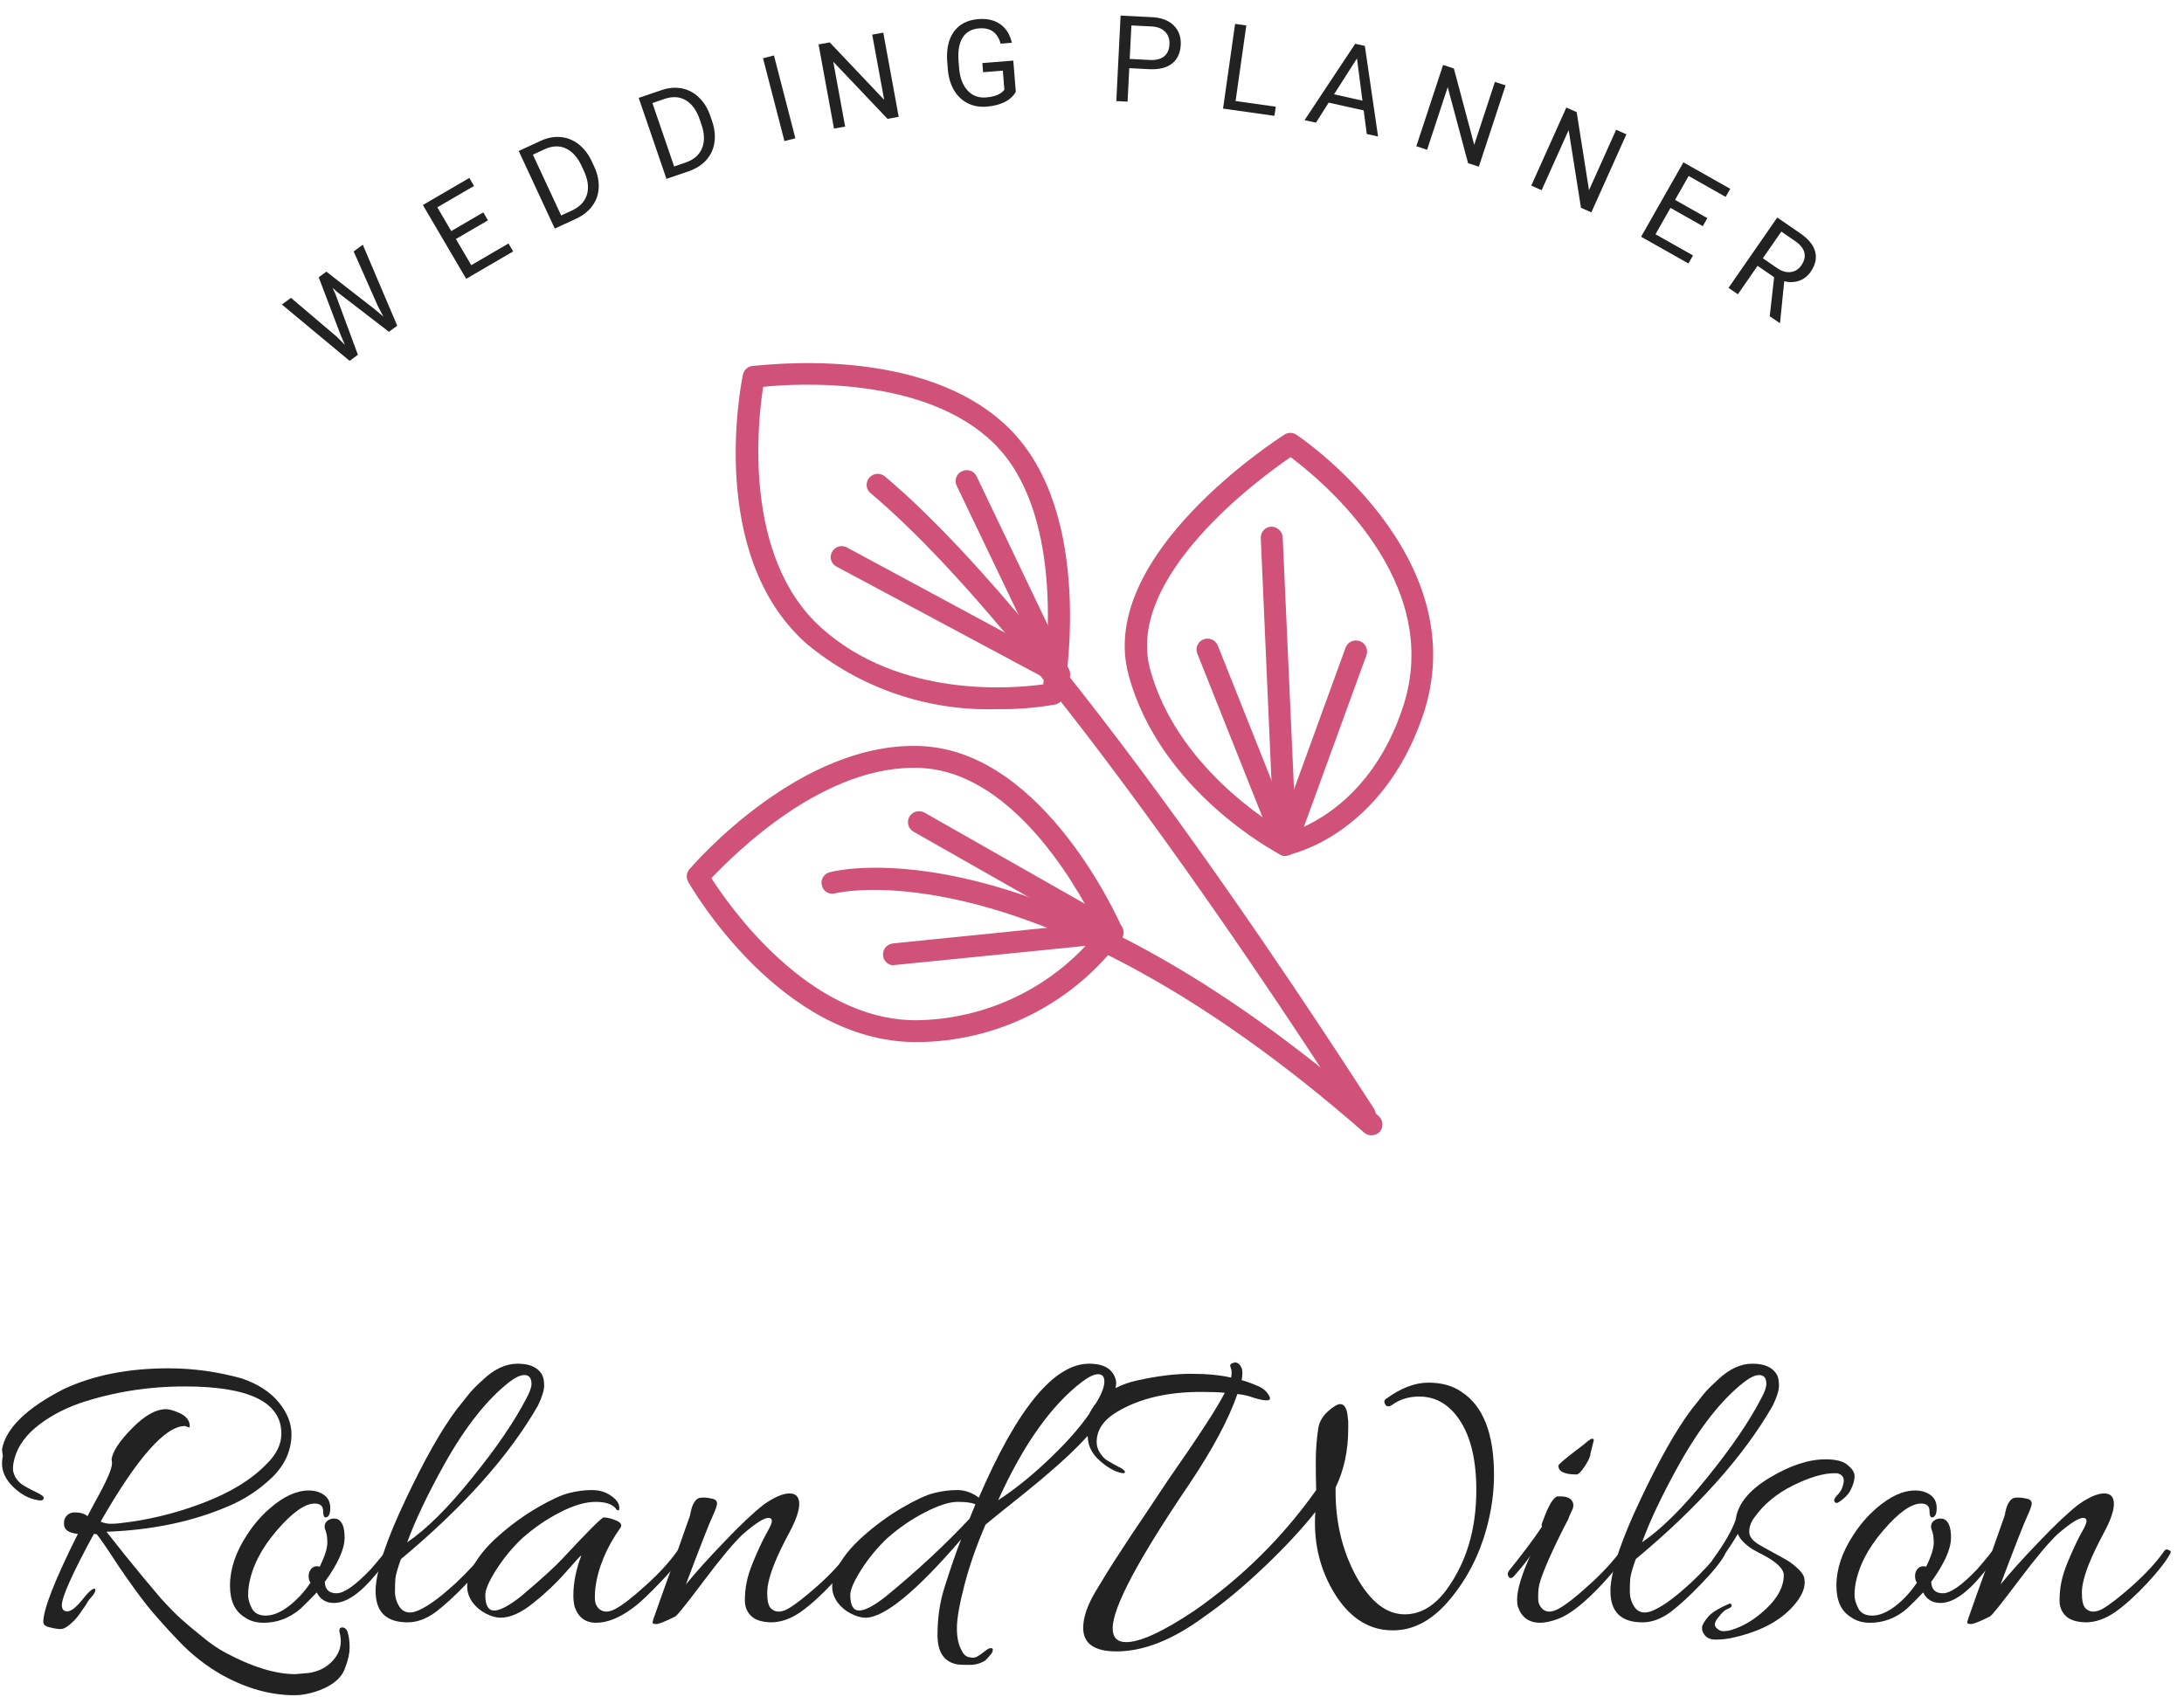
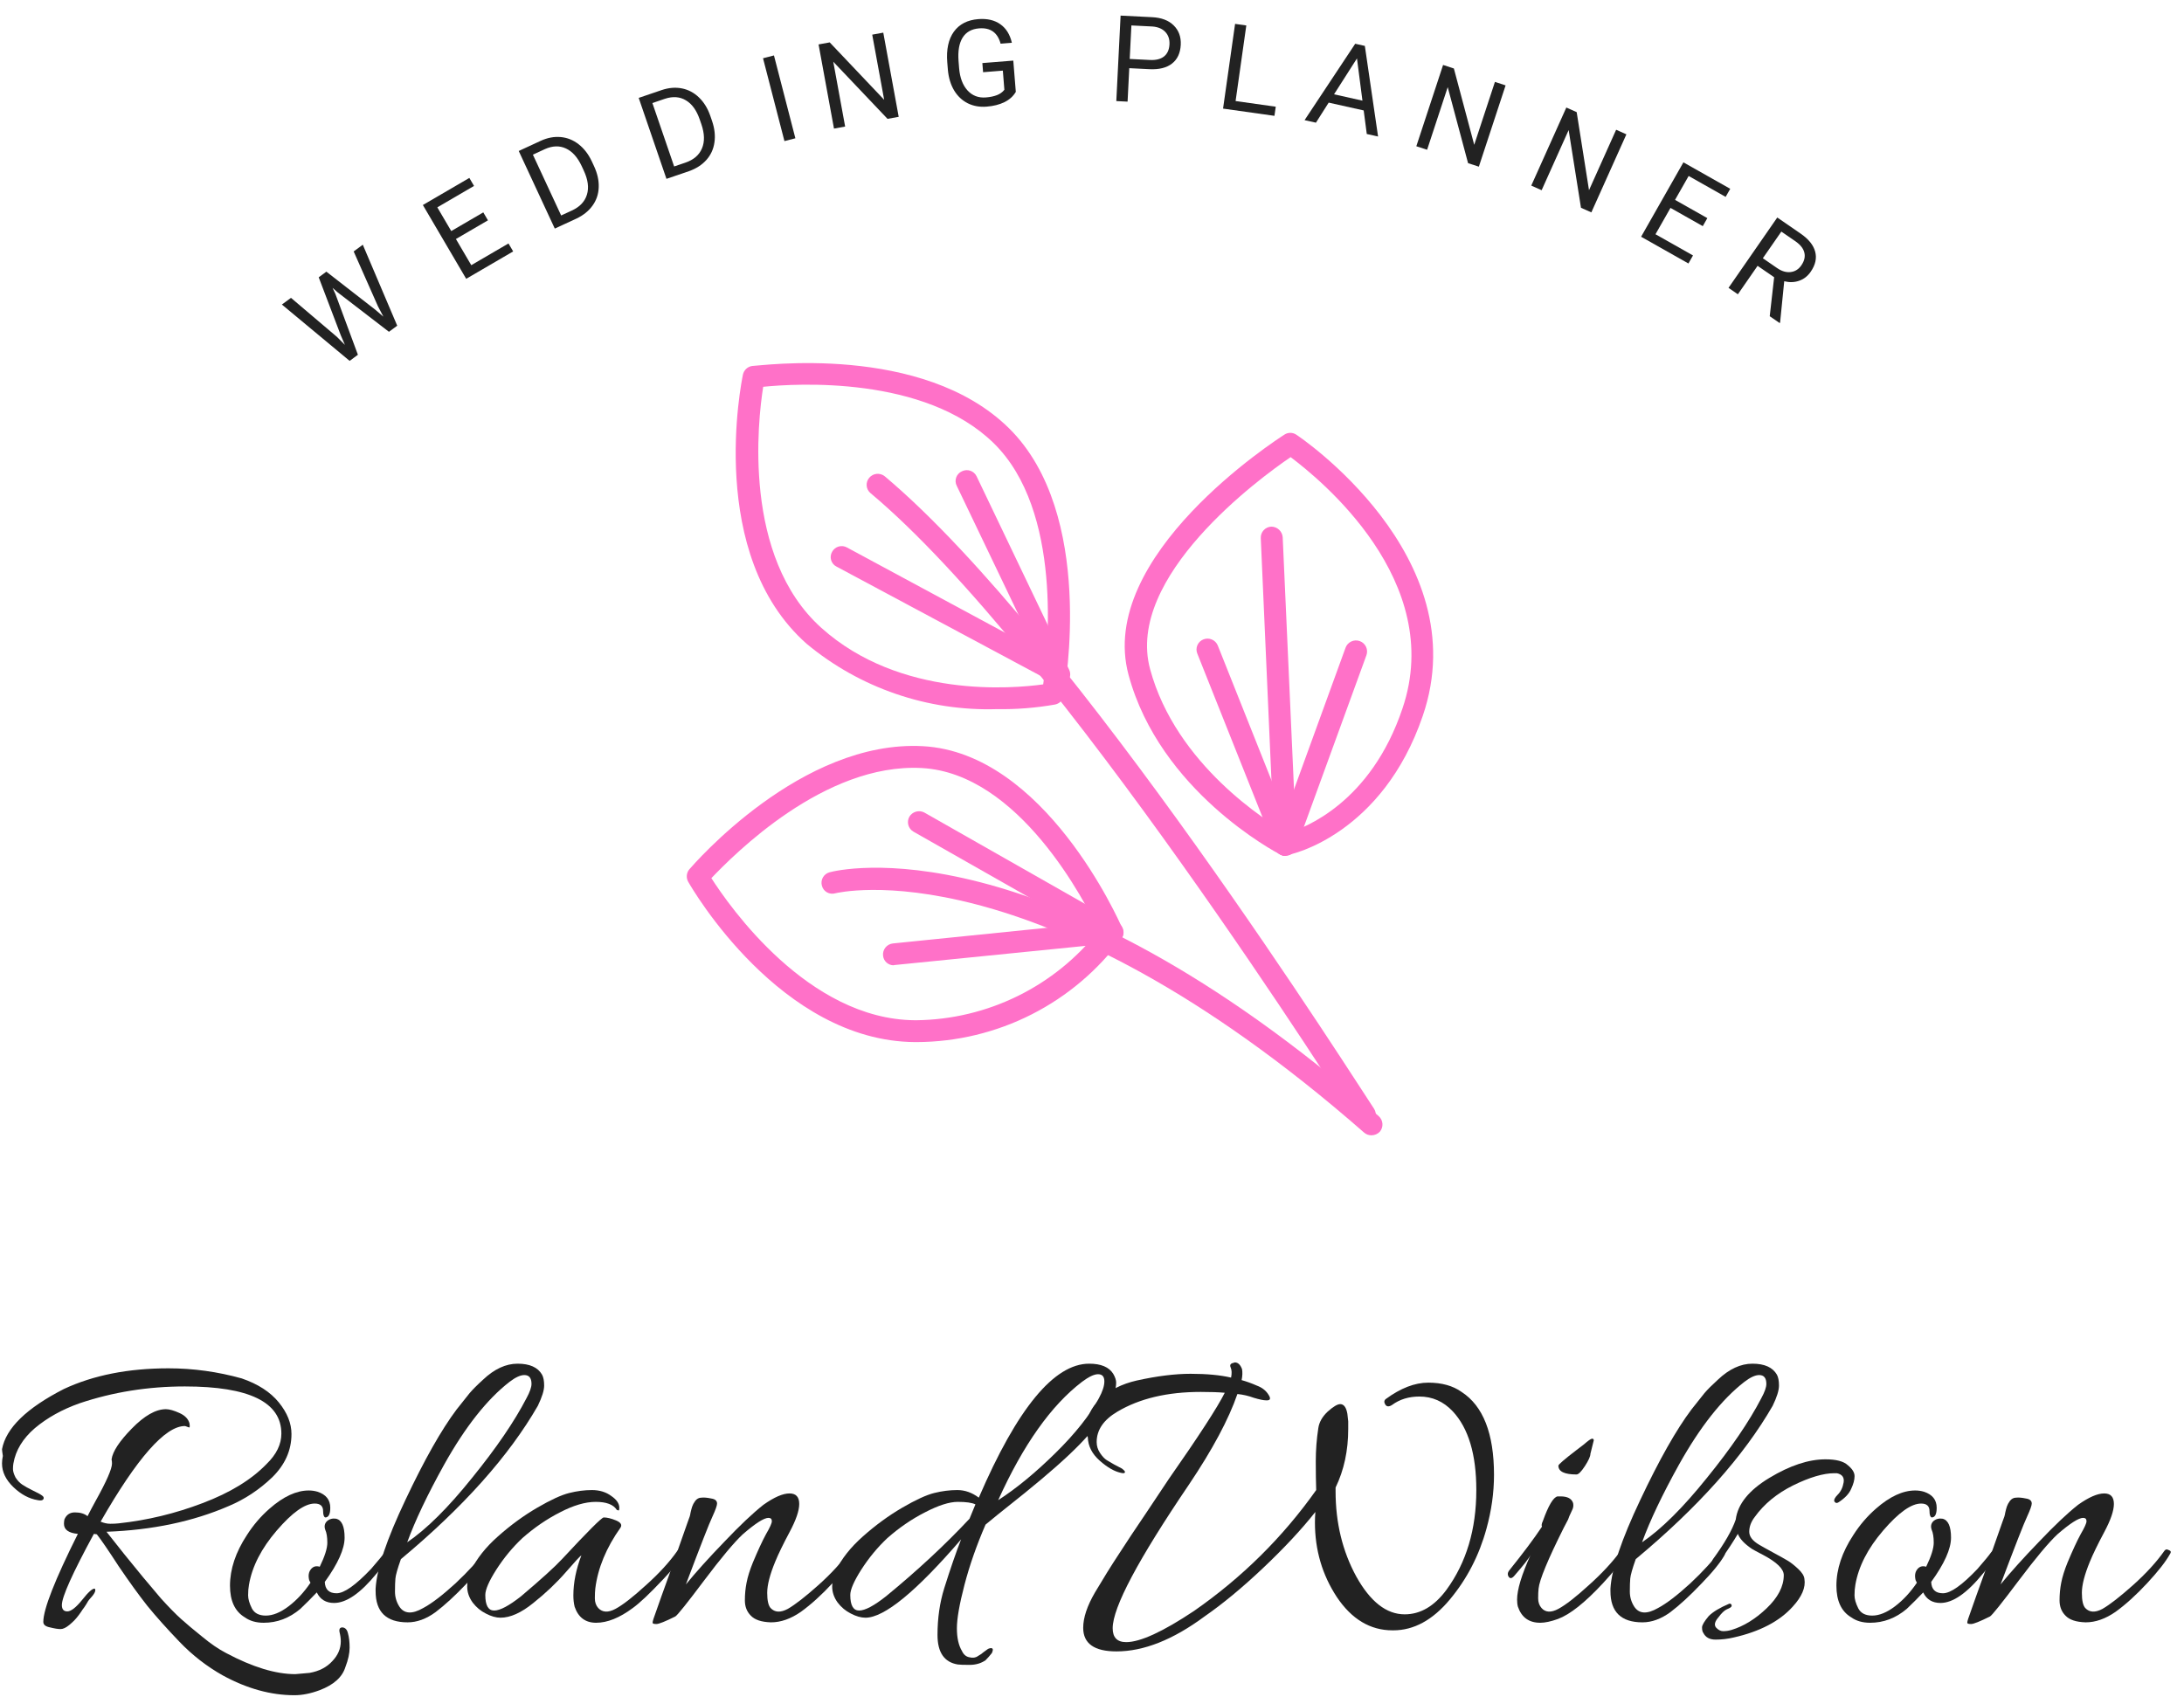
<svg xmlns="http://www.w3.org/2000/svg" width="130" height="101" viewBox="0 0 130 101" fill="none">
  <path d="M20.05 20.052L20.53 20.533L20.284 19.962L18.971 16.511L19.426 16.174L22.34 18.441L22.82 18.852L22.498 18.237L21.052 14.971L21.595 14.57L23.644 19.391L23.152 19.755L20.091 17.401L19.795 17.138L19.962 17.497L21.304 21.122L20.812 21.486L16.779 18.132L17.32 17.733L20.05 20.052Z" fill="#222222" />
  <path d="M29.045 13.118L27.138 14.23L28.052 15.788L30.267 14.495L30.546 14.969L27.75 16.6L25.171 12.206L27.937 10.593L28.216 11.07L26.031 12.345L26.86 13.757L28.767 12.645L29.045 13.118Z" fill="#222222" />
  <path d="M33.023 13.609L30.877 8.989L32.182 8.386C32.585 8.2 32.982 8.125 33.374 8.16C33.765 8.195 34.121 8.338 34.441 8.588C34.762 8.838 35.023 9.175 35.223 9.599L35.36 9.894C35.562 10.33 35.655 10.751 35.638 11.157C35.623 11.562 35.5 11.925 35.268 12.245C35.038 12.565 34.717 12.822 34.303 13.018L33.023 13.609ZM31.72 9.209L33.402 12.829L34.043 12.533C34.514 12.316 34.811 12.001 34.936 11.589C35.063 11.176 35.001 10.7 34.75 10.16L34.625 9.89C34.381 9.366 34.068 9.016 33.686 8.84C33.305 8.662 32.886 8.675 32.431 8.88L31.72 9.209Z" fill="#222222" />
  <path d="M39.67 10.648L38.018 5.828L39.379 5.365C39.799 5.222 40.202 5.188 40.587 5.263C40.973 5.339 41.312 5.518 41.604 5.801C41.898 6.082 42.122 6.445 42.276 6.887L42.382 7.195C42.538 7.65 42.586 8.078 42.526 8.48C42.469 8.882 42.309 9.23 42.045 9.524C41.783 9.818 41.436 10.041 41.005 10.193L39.67 10.648ZM38.833 6.135L40.128 9.911L40.797 9.683C41.287 9.516 41.616 9.234 41.783 8.837C41.953 8.439 41.941 7.959 41.748 7.396L41.651 7.115C41.464 6.568 41.189 6.187 40.827 5.973C40.467 5.756 40.049 5.725 39.575 5.882L38.833 6.135Z" fill="#222222" />
  <path d="M47.344 8.233L46.693 8.4L45.418 3.468L46.069 3.301L47.344 8.233Z" fill="#222222" />
  <path d="M53.494 6.955L52.829 7.076L49.599 3.674L50.306 7.535L49.642 7.656L48.724 2.645L49.388 2.524L52.629 5.942L51.918 2.063L52.576 1.944L53.494 6.955Z" fill="#222222" />
  <path d="M60.465 5.47C60.312 5.73 60.087 5.934 59.787 6.082C59.49 6.228 59.137 6.317 58.727 6.349C58.314 6.382 57.938 6.315 57.602 6.148C57.266 5.978 56.995 5.721 56.789 5.377C56.586 5.033 56.463 4.625 56.421 4.154L56.385 3.711C56.324 2.946 56.454 2.338 56.776 1.889C57.1 1.44 57.586 1.189 58.232 1.138C58.762 1.096 59.2 1.198 59.545 1.444C59.89 1.688 60.118 2.056 60.23 2.547L59.56 2.601C59.381 1.939 58.954 1.635 58.28 1.689C57.831 1.724 57.503 1.91 57.296 2.244C57.091 2.577 57.011 3.042 57.057 3.639L57.09 4.054C57.136 4.624 57.302 5.067 57.59 5.384C57.877 5.698 58.243 5.837 58.687 5.801C58.938 5.781 59.156 5.736 59.34 5.665C59.523 5.594 59.672 5.488 59.784 5.345L59.693 4.205L58.517 4.299L58.474 3.755L60.315 3.608L60.465 5.47Z" fill="#222222" />
  <path d="M67.218 4.059L67.118 6.051L66.447 6.018L66.702 0.929L68.579 1.023C69.136 1.051 69.564 1.215 69.864 1.514C70.167 1.814 70.306 2.199 70.283 2.667C70.258 3.161 70.084 3.534 69.761 3.786C69.44 4.037 68.992 4.147 68.416 4.119L67.218 4.059ZM67.245 3.51L68.451 3.571C68.81 3.588 69.089 3.518 69.288 3.36C69.488 3.199 69.596 2.96 69.612 2.64C69.627 2.338 69.543 2.091 69.362 1.899C69.18 1.708 68.922 1.601 68.59 1.577L67.345 1.515L67.245 3.51Z" fill="#222222" />
  <path d="M73.547 6.016L75.938 6.353L75.86 6.897L72.801 6.466L73.517 1.422L74.185 1.516L73.547 6.016Z" fill="#222222" />
  <path d="M81.172 6.575L79.088 6.11L78.33 7.304L77.653 7.153L80.667 2.605L81.241 2.733L82.028 8.128L81.356 7.978L81.172 6.575ZM79.407 5.615L81.098 5.992L80.772 3.478L79.407 5.615Z" fill="#222222" />
  <path d="M88.027 9.923L87.385 9.714L86.174 5.187L84.947 8.916L84.305 8.707L85.898 3.867L86.54 4.077L87.751 8.622L88.984 4.876L89.619 5.084L88.027 9.923Z" fill="#222222" />
  <path d="M94.723 12.645L94.106 12.37L93.372 7.744L91.764 11.325L91.147 11.05L93.234 6.402L93.85 6.677L94.584 11.323L96.199 7.725L96.809 7.998L94.723 12.645Z" fill="#222222" />
  <path d="M101.356 13.464L99.434 12.378L98.541 13.947L100.774 15.209L100.502 15.687L97.685 14.095L100.203 9.666L102.99 11.241L102.717 11.722L100.515 10.477L99.705 11.9L101.627 12.987L101.356 13.464Z" fill="#222222" />
  <path d="M105.604 16.506L104.618 15.827L103.445 17.521L102.888 17.138L105.79 12.95L107.179 13.907C107.652 14.232 107.94 14.59 108.045 14.979C108.152 15.37 108.063 15.771 107.779 16.181C107.598 16.442 107.37 16.62 107.093 16.715C106.819 16.813 106.522 16.822 106.204 16.745L105.958 19.201L105.934 19.235L105.341 18.827L105.604 16.506ZM104.931 15.375L105.781 15.961C106.056 16.15 106.323 16.229 106.583 16.198C106.845 16.169 107.058 16.035 107.223 15.798C107.402 15.539 107.462 15.287 107.402 15.042C107.344 14.798 107.169 14.574 106.879 14.371L106.032 13.788L104.931 15.375Z" fill="#222222" />
  <path d="M0.17 86.684C0.137 86.466 0.12 86.333 0.12 86.283C0.354 85.028 1.583 83.833 3.807 82.696C5.563 81.877 7.636 81.467 10.027 81.467C11.498 81.467 12.953 81.668 14.391 82.069C15.361 82.403 16.096 82.88 16.598 83.499C17.1 84.117 17.35 84.744 17.35 85.38C17.35 86.349 16.966 87.21 16.197 87.963C15.428 88.699 14.566 89.267 13.613 89.668C11.49 90.588 9.066 91.098 6.34 91.198C6.557 91.466 6.909 91.909 7.393 92.528C7.878 93.129 8.246 93.581 8.497 93.882C8.748 94.183 9.107 94.609 9.575 95.161C10.06 95.696 10.462 96.106 10.779 96.39C11.114 96.691 11.532 97.042 12.033 97.443C12.535 97.861 13.011 98.187 13.463 98.421C15.035 99.257 16.406 99.675 17.576 99.675L18.429 99.6C18.997 99.5 19.449 99.266 19.783 98.898C20.118 98.547 20.285 98.154 20.285 97.719C20.285 97.552 20.26 97.368 20.21 97.168C20.176 96.984 20.235 96.892 20.385 96.892C20.552 96.908 20.661 97.025 20.711 97.243C20.778 97.477 20.811 97.761 20.811 98.096C20.811 98.43 20.728 98.814 20.561 99.249C20.377 99.851 19.867 100.311 19.031 100.629C18.496 100.829 17.994 100.93 17.526 100.93C16.122 100.93 14.7 100.537 13.262 99.751C12.309 99.216 11.448 98.547 10.679 97.744C9.927 96.959 9.291 96.248 8.773 95.612C8.271 94.977 7.703 94.191 7.067 93.255C6.449 92.302 6.014 91.666 5.763 91.349L5.588 91.324C4.317 93.665 3.682 95.077 3.682 95.562C3.682 95.813 3.79 95.939 4.008 95.939C4.225 95.939 4.518 95.713 4.885 95.261C5.253 94.793 5.504 94.567 5.638 94.584C5.738 94.684 5.629 94.902 5.312 95.236C5.278 95.27 5.22 95.362 5.136 95.512C5.053 95.646 4.977 95.755 4.91 95.838C4.86 95.922 4.785 96.031 4.685 96.164C4.584 96.298 4.492 96.407 4.409 96.49C4.325 96.574 4.233 96.657 4.133 96.741C3.932 96.908 3.757 96.992 3.606 96.992C3.456 96.992 3.247 96.959 2.979 96.892C2.712 96.841 2.578 96.733 2.578 96.566C2.578 95.813 3.264 94.066 4.635 91.324C4.083 91.274 3.807 91.073 3.807 90.722C3.807 90.655 3.815 90.571 3.832 90.471C3.949 90.187 4.158 90.045 4.459 90.045C4.777 90.045 5.028 90.12 5.211 90.27C5.345 90.003 5.504 89.702 5.688 89.368C6.34 88.197 6.666 87.453 6.666 87.135C6.666 87.052 6.658 86.968 6.641 86.885C6.708 86.416 7.109 85.806 7.845 85.054C8.597 84.284 9.274 83.9 9.876 83.9C10.077 83.9 10.345 83.975 10.679 84.126C11.013 84.276 11.214 84.485 11.281 84.753C11.298 84.87 11.298 84.945 11.281 84.978C11.281 84.995 11.239 84.987 11.155 84.953C11.072 84.92 11.022 84.903 11.005 84.903C9.835 84.903 8.163 86.801 5.989 90.596C6.19 90.68 6.382 90.722 6.566 90.722C6.766 90.722 6.934 90.713 7.067 90.697C8.773 90.513 10.437 90.112 12.058 89.493C13.697 88.874 14.968 88.097 15.871 87.16C16.456 86.592 16.748 85.99 16.748 85.355C16.748 83.482 14.834 82.546 11.005 82.546C8.815 82.546 6.725 82.88 4.735 83.549C3.698 83.917 2.812 84.41 2.076 85.028C1.357 85.647 0.931 86.349 0.797 87.135C0.781 87.219 0.772 87.328 0.772 87.461C0.772 87.595 0.822 87.762 0.923 87.963C1.04 88.147 1.173 88.289 1.324 88.389C1.474 88.49 1.683 88.607 1.951 88.74C2.235 88.874 2.419 88.975 2.503 89.041C2.603 89.108 2.628 89.183 2.578 89.267C2.528 89.334 2.419 89.351 2.252 89.317C1.734 89.234 1.249 88.975 0.797 88.54C0.346 88.105 0.12 87.637 0.12 87.135C0.12 86.985 0.137 86.834 0.17 86.684Z" fill="#222222" />
  <path d="M19.032 93.28C19.333 92.661 19.484 92.185 19.484 91.85C19.484 91.516 19.442 91.257 19.358 91.073C19.291 90.872 19.325 90.705 19.459 90.571C19.609 90.438 19.793 90.387 20.011 90.421C20.345 90.504 20.512 90.881 20.512 91.549C20.512 92.218 20.119 93.096 19.333 94.183C19.35 94.634 19.584 94.86 20.036 94.86C20.487 94.86 21.173 94.375 22.092 93.405C22.527 92.904 22.794 92.578 22.895 92.427C23.012 92.277 23.112 92.227 23.196 92.277C23.279 92.31 23.321 92.344 23.321 92.377C23.321 92.544 23.02 92.979 22.418 93.681C21.465 94.852 20.621 95.437 19.885 95.437C19.4 95.437 19.058 95.228 18.857 94.81C18.522 95.161 18.196 95.487 17.879 95.788C17.227 96.34 16.499 96.616 15.697 96.616C15.245 96.616 14.869 96.507 14.568 96.29C13.983 95.939 13.69 95.311 13.69 94.409C13.69 93.422 14.025 92.419 14.694 91.399C15.078 90.797 15.53 90.27 16.048 89.819C16.867 89.1 17.645 88.74 18.38 88.74C18.564 88.74 18.74 88.766 18.907 88.816C19.409 88.983 19.659 89.301 19.659 89.769C19.659 90.153 19.559 90.346 19.358 90.346C19.275 90.312 19.233 90.187 19.233 89.969C19.233 89.668 19.066 89.518 18.731 89.518C18.146 89.518 17.394 90.053 16.474 91.123C15.555 92.193 15.003 93.272 14.819 94.359C14.785 94.542 14.769 94.751 14.769 94.986C14.769 95.203 14.844 95.462 14.994 95.763C15.145 96.047 15.421 96.189 15.822 96.189C16.24 96.189 16.692 96.005 17.176 95.638C17.661 95.27 18.096 94.802 18.481 94.233L18.405 94.083C18.338 93.815 18.372 93.598 18.506 93.43C18.64 93.263 18.815 93.213 19.032 93.28Z" fill="#222222" />
  <path d="M31.337 83.248C31.537 82.88 31.637 82.596 31.637 82.395C31.637 82.044 31.495 81.868 31.211 81.868C30.977 81.868 30.684 82.002 30.333 82.27C28.996 83.306 27.7 84.945 26.446 87.185C25.443 88.991 24.707 90.538 24.239 91.825C25.392 91.04 26.68 89.76 28.101 87.988C29.539 86.216 30.618 84.636 31.337 83.248ZM23.863 92.829C23.662 93.397 23.553 93.782 23.537 93.982C23.52 94.166 23.511 94.425 23.511 94.76C23.511 95.077 23.595 95.37 23.762 95.638C24.047 96.089 24.523 96.123 25.192 95.738C25.693 95.47 26.329 94.986 27.098 94.283C27.867 93.564 28.461 92.912 28.879 92.327C28.912 92.277 28.962 92.252 29.029 92.252C29.18 92.252 29.221 92.36 29.154 92.578C28.904 93.029 28.436 93.606 27.75 94.308C27.081 95.011 26.471 95.571 25.919 95.989C25.367 96.39 24.816 96.591 24.264 96.591C22.993 96.591 22.358 95.972 22.358 94.735C22.358 94.684 22.358 94.634 22.358 94.584C22.425 93.414 23.018 91.65 24.138 89.292C25.259 86.918 26.27 85.129 27.173 83.925L27.951 82.947C28.135 82.73 28.402 82.462 28.753 82.144C29.422 81.509 30.108 81.191 30.81 81.191C31.529 81.191 32.014 81.409 32.264 81.843C32.348 81.994 32.39 82.211 32.39 82.495C32.39 82.78 32.264 83.181 32.014 83.699C30.291 86.692 27.575 89.735 23.863 92.829Z" fill="#222222" />
  <path d="M29.79 96.315C29.523 96.315 29.23 96.231 28.913 96.064C28.612 95.913 28.352 95.696 28.135 95.412C27.918 95.111 27.809 94.793 27.809 94.459C27.809 94.124 27.884 93.807 28.035 93.506C28.369 92.803 28.904 92.126 29.64 91.474C30.392 90.805 31.17 90.237 31.972 89.769C32.775 89.301 33.41 89.008 33.879 88.891C34.347 88.774 34.798 88.715 35.233 88.715C35.684 88.715 36.069 88.832 36.386 89.067C36.704 89.284 36.863 89.518 36.863 89.769C36.863 89.852 36.855 89.903 36.838 89.919C36.821 89.936 36.779 89.928 36.713 89.894C36.512 89.576 36.094 89.418 35.459 89.418C34.84 89.418 34.129 89.627 33.327 90.045C32.541 90.446 31.797 90.956 31.095 91.575C30.509 92.126 29.991 92.753 29.54 93.456C29.105 94.141 28.887 94.643 28.887 94.96C28.887 95.579 29.063 95.888 29.414 95.888C29.765 95.888 30.3 95.604 31.019 95.036C32.206 94.032 33.017 93.297 33.452 92.829C34.99 91.173 35.818 90.346 35.935 90.346C36.136 90.346 36.378 90.404 36.662 90.521C36.947 90.638 37.039 90.78 36.938 90.948C36.086 92.151 35.584 93.364 35.434 94.584C35.417 94.735 35.408 94.927 35.408 95.161C35.408 95.395 35.475 95.587 35.609 95.738C35.86 96.005 36.203 96.022 36.637 95.788C37.072 95.554 37.674 95.086 38.443 94.384C39.229 93.681 39.856 92.996 40.324 92.327C40.391 92.243 40.466 92.227 40.55 92.277C40.633 92.31 40.675 92.344 40.675 92.377C40.675 92.628 40.274 93.18 39.471 94.032C38.686 94.868 38.084 95.437 37.666 95.738C36.88 96.323 36.152 96.616 35.484 96.616C34.848 96.616 34.422 96.298 34.205 95.663C34.154 95.462 34.129 95.236 34.129 94.986C34.129 94.233 34.288 93.439 34.606 92.603C34.539 92.636 34.23 92.971 33.678 93.606C33.126 94.241 32.482 94.852 31.747 95.437C31.028 96.022 30.376 96.315 29.79 96.315Z" fill="#222222" />
  <path d="M46.996 88.916C47.381 88.916 47.573 89.125 47.573 89.543C47.573 89.944 47.381 90.504 46.996 91.223C46.612 91.942 46.328 92.528 46.144 92.979C45.826 93.748 45.667 94.367 45.667 94.835C45.667 95.287 45.734 95.587 45.868 95.738C46.118 96.005 46.461 96.022 46.896 95.788C47.331 95.537 47.933 95.069 48.702 94.384C49.488 93.681 50.115 92.996 50.583 92.327C50.65 92.243 50.725 92.227 50.809 92.277C50.909 92.31 50.959 92.352 50.959 92.402C50.959 92.436 50.942 92.477 50.909 92.528C50.658 92.979 50.207 93.556 49.555 94.258C48.903 94.96 48.276 95.529 47.673 95.964C47.072 96.382 46.478 96.591 45.893 96.591C45.324 96.574 44.923 96.44 44.689 96.189C44.455 95.955 44.338 95.654 44.338 95.287C44.338 94.919 44.371 94.567 44.438 94.233C44.505 93.882 44.63 93.481 44.814 93.029C45.115 92.31 45.374 91.75 45.592 91.349C45.826 90.948 45.943 90.688 45.943 90.571C45.943 90.438 45.876 90.371 45.742 90.371C45.475 90.371 44.965 90.697 44.212 91.349C43.694 91.834 42.925 92.753 41.905 94.108C40.902 95.445 40.333 96.156 40.2 96.24C39.598 96.54 39.221 96.691 39.071 96.691C38.92 96.691 38.845 96.666 38.845 96.616C38.845 96.566 38.862 96.49 38.895 96.39C38.929 96.306 39.088 95.855 39.372 95.036C39.673 94.216 39.99 93.322 40.325 92.352C40.676 91.365 40.885 90.772 40.952 90.571C41.036 90.371 41.086 90.204 41.102 90.07C41.136 89.919 41.169 89.794 41.203 89.694C41.236 89.593 41.295 89.484 41.378 89.368C41.479 89.234 41.604 89.167 41.755 89.167C41.905 89.15 42.097 89.167 42.331 89.217C42.566 89.25 42.682 89.351 42.682 89.518C42.682 89.635 42.591 89.894 42.407 90.295C42.223 90.68 41.696 92.026 40.827 94.333C41.428 93.598 42.189 92.753 43.109 91.8C44.029 90.831 44.806 90.095 45.441 89.593C46.077 89.142 46.595 88.916 46.996 88.916Z" fill="#222222" />
  <path d="M51.365 91.474C52.117 90.805 52.895 90.237 53.697 89.769C54.5 89.301 55.135 89.008 55.603 88.891C56.072 88.774 56.532 88.715 56.983 88.715C57.434 88.715 57.861 88.866 58.262 89.167C60.553 83.85 62.743 81.191 64.833 81.191C65.535 81.191 66.012 81.392 66.263 81.793C66.38 81.994 66.438 82.169 66.438 82.32C66.438 82.738 66.254 83.273 65.886 83.925C65.535 84.56 64.984 85.263 64.231 86.032C63.479 86.801 62.4 87.754 60.996 88.891C59.591 90.011 58.814 90.638 58.663 90.772C58.128 92.009 57.71 93.205 57.409 94.359C57.108 95.512 56.958 96.373 56.958 96.942C56.958 97.51 57.058 97.962 57.259 98.296C57.359 98.513 57.51 98.639 57.71 98.672C57.911 98.722 58.078 98.697 58.212 98.597C58.362 98.513 58.471 98.438 58.538 98.371C58.621 98.305 58.714 98.238 58.814 98.171C58.931 98.121 59.014 98.112 59.065 98.146C59.115 98.179 59.106 98.271 59.039 98.421C58.906 98.589 58.78 98.731 58.663 98.848C58.396 99.032 58.078 99.124 57.71 99.124C57.359 99.124 57.125 99.115 57.008 99.099C56.205 98.965 55.804 98.38 55.804 97.343C55.804 96.34 55.938 95.412 56.205 94.559C56.573 93.389 56.908 92.419 57.209 91.65C54.533 94.76 52.636 96.315 51.515 96.315C51.248 96.315 50.955 96.231 50.638 96.064C50.337 95.913 50.077 95.696 49.86 95.412C49.643 95.111 49.534 94.793 49.534 94.459C49.534 94.124 49.609 93.807 49.76 93.506C50.094 92.803 50.629 92.126 51.365 91.474ZM58.061 89.568C57.861 89.468 57.51 89.418 57.008 89.418C56.506 89.418 55.854 89.627 55.052 90.045C54.266 90.446 53.522 90.956 52.819 91.575C52.234 92.126 51.716 92.753 51.265 93.456C50.83 94.141 50.612 94.643 50.612 94.96C50.612 95.579 50.788 95.888 51.139 95.888C51.49 95.888 52.025 95.604 52.744 95.036C54.6 93.514 56.256 91.976 57.71 90.421L58.061 89.568ZM65.41 83.248C65.627 82.847 65.736 82.512 65.736 82.245C65.736 81.96 65.611 81.818 65.36 81.818C65.126 81.818 64.808 81.969 64.407 82.27C62.568 83.674 60.904 86.023 59.416 89.317C60.502 88.615 61.639 87.679 62.827 86.508C64.014 85.338 64.875 84.251 65.41 83.248Z" fill="#222222" />
  <path d="M66.457 98.321C65.136 98.321 64.476 97.853 64.476 96.917C64.476 96.315 64.71 95.612 65.178 94.81C65.663 93.991 66.131 93.238 66.582 92.553C67.034 91.85 67.577 91.031 68.213 90.095C68.848 89.142 69.299 88.465 69.567 88.063C71.356 85.505 72.468 83.791 72.903 82.922C72.518 82.888 72.042 82.872 71.473 82.872C69.484 82.872 67.828 83.264 66.507 84.05C65.688 84.535 65.278 85.137 65.278 85.856C65.278 86.09 65.345 86.308 65.479 86.508C65.613 86.709 65.746 86.851 65.88 86.935C66.148 87.102 66.449 87.269 66.783 87.436C66.984 87.587 67.017 87.679 66.883 87.712C66.833 87.712 66.775 87.704 66.708 87.687C66.323 87.603 65.905 87.361 65.454 86.96C65.002 86.558 64.768 86.099 64.752 85.58C64.685 85.413 64.651 85.271 64.651 85.154C64.651 84.435 64.927 83.816 65.479 83.298C66.047 82.763 66.775 82.395 67.661 82.194C68.865 81.927 69.935 81.793 70.871 81.793C71.824 81.793 72.627 81.868 73.279 82.019C73.329 81.768 73.321 81.567 73.254 81.417C73.187 81.266 73.246 81.174 73.429 81.141C73.463 81.124 73.488 81.116 73.505 81.116C73.689 81.116 73.831 81.25 73.931 81.517C73.965 81.701 73.956 81.918 73.906 82.169C74.207 82.253 74.508 82.362 74.809 82.495C75.127 82.612 75.361 82.796 75.511 83.047C75.662 83.281 75.612 83.39 75.361 83.373C75.21 83.373 74.968 83.323 74.633 83.223C74.316 83.106 73.99 83.03 73.655 82.997C73.137 84.502 72.175 86.299 70.771 88.389C67.745 92.854 66.231 95.704 66.231 96.942C66.231 97.493 66.499 97.769 67.034 97.769C67.87 97.769 69.216 97.151 71.072 95.913C73.931 93.924 76.356 91.524 78.345 88.715C78.329 88.247 78.32 87.679 78.32 87.01C78.32 86.341 78.37 85.681 78.471 85.028C78.521 84.677 78.705 84.351 79.022 84.05C79.357 83.749 79.608 83.599 79.775 83.599C79.992 83.599 80.134 83.791 80.201 84.176L80.251 84.627C80.251 84.778 80.251 84.928 80.251 85.079C80.251 86.366 80.001 87.528 79.499 88.565C79.499 88.632 79.499 88.707 79.499 88.791C79.499 90.663 79.909 92.352 80.728 93.857C81.564 95.362 82.525 96.114 83.612 96.114C84.549 96.114 85.376 95.629 86.095 94.659C87.282 93.038 87.876 91.056 87.876 88.715C87.876 86.592 87.408 85.028 86.471 84.025C85.919 83.44 85.259 83.147 84.49 83.147C83.855 83.147 83.311 83.315 82.86 83.649C82.676 83.766 82.542 83.758 82.458 83.624C82.375 83.49 82.383 83.382 82.484 83.298C83.37 82.646 84.214 82.32 85.017 82.32C85.819 82.32 86.48 82.504 86.998 82.872C88.285 83.708 88.929 85.355 88.929 87.812C88.929 88.866 88.779 89.936 88.478 91.023C88.043 92.611 87.316 94.016 86.296 95.236C85.276 96.457 84.156 97.067 82.935 97.067C82.918 97.067 82.901 97.067 82.885 97.067C81.564 97.067 80.46 96.407 79.574 95.086C78.705 93.765 78.27 92.285 78.27 90.647C78.27 90.446 78.278 90.237 78.295 90.019C77.476 91.056 76.439 92.168 75.185 93.355C73.948 94.526 72.786 95.487 71.699 96.24C69.826 97.627 68.079 98.321 66.457 98.321Z" fill="#222222" />
  <path d="M92.886 89.092C93.304 89.092 93.555 89.225 93.638 89.493C93.672 89.643 93.647 89.794 93.563 89.944C93.496 90.078 93.446 90.187 93.413 90.27C93.379 90.354 93.354 90.421 93.338 90.471C93.254 90.638 93.17 90.797 93.087 90.948C92.134 92.854 91.632 94.066 91.582 94.584C91.565 94.735 91.557 94.927 91.557 95.161C91.557 95.395 91.624 95.587 91.757 95.738C91.992 96.005 92.326 96.022 92.761 95.788C93.195 95.554 93.797 95.086 94.566 94.384C95.352 93.681 95.988 92.996 96.473 92.327C96.539 92.243 96.615 92.227 96.698 92.277C96.782 92.31 96.824 92.352 96.824 92.402C96.824 92.436 96.807 92.477 96.773 92.528C96.523 92.979 96.071 93.556 95.419 94.258C94.349 95.412 93.454 96.123 92.736 96.39C92.318 96.54 91.966 96.616 91.682 96.616C91.013 96.616 90.57 96.298 90.353 95.663C90.32 95.546 90.303 95.403 90.303 95.236C90.303 94.651 90.57 93.765 91.105 92.578C91.022 92.762 90.696 93.18 90.127 93.832C89.977 93.999 89.86 93.999 89.776 93.832C89.759 93.798 89.751 93.757 89.751 93.706C89.751 93.639 89.784 93.564 89.851 93.481C90.671 92.461 91.314 91.6 91.782 90.897C91.749 90.814 91.766 90.705 91.833 90.571C92.167 89.635 92.46 89.142 92.71 89.092C92.761 89.092 92.819 89.092 92.886 89.092ZM94.867 85.756L94.667 86.558C94.667 86.709 94.558 86.951 94.341 87.286C94.123 87.62 93.956 87.787 93.839 87.787C93.12 87.787 92.761 87.612 92.761 87.261C92.761 87.194 93.12 86.885 93.839 86.333L94.266 86.007C94.533 85.773 94.7 85.656 94.767 85.656C94.834 85.656 94.867 85.689 94.867 85.756Z" fill="#222222" />
  <path d="M104.839 83.248C105.04 82.88 105.14 82.596 105.14 82.395C105.14 82.044 104.998 81.868 104.714 81.868C104.48 81.868 104.187 82.002 103.836 82.27C102.498 83.306 101.202 84.945 99.948 87.185C98.945 88.991 98.209 90.538 97.741 91.825C98.895 91.04 100.182 89.76 101.604 87.988C103.042 86.216 104.12 84.636 104.839 83.248ZM97.365 92.829C97.164 93.397 97.056 93.782 97.039 93.982C97.022 94.166 97.014 94.425 97.014 94.76C97.014 95.077 97.097 95.37 97.265 95.638C97.549 96.089 98.025 96.123 98.694 95.738C99.196 95.47 99.831 94.986 100.6 94.283C101.37 93.564 101.963 92.912 102.381 92.327C102.415 92.277 102.465 92.252 102.532 92.252C102.682 92.252 102.724 92.36 102.657 92.578C102.406 93.029 101.938 93.606 101.253 94.308C100.584 95.011 99.973 95.571 99.422 95.989C98.87 96.39 98.318 96.591 97.766 96.591C96.496 96.591 95.86 95.972 95.86 94.735C95.86 94.684 95.86 94.634 95.86 94.584C95.927 93.414 96.521 91.65 97.641 89.292C98.761 86.918 99.773 85.129 100.676 83.925L101.453 82.947C101.637 82.73 101.905 82.462 102.256 82.144C102.925 81.509 103.61 81.191 104.312 81.191C105.031 81.191 105.516 81.409 105.767 81.843C105.851 81.994 105.892 82.211 105.892 82.495C105.892 82.78 105.767 83.181 105.516 83.699C103.794 86.692 101.077 89.735 97.365 92.829Z" fill="#222222" />
  <path d="M102.29 96.29C102.072 96.54 102.022 96.741 102.139 96.892C102.273 97.042 102.415 97.117 102.566 97.117C102.733 97.117 102.9 97.092 103.067 97.042C103.786 96.825 104.48 96.398 105.149 95.763C105.834 95.111 106.177 94.45 106.177 93.782C106.177 93.414 105.768 93.013 104.948 92.578C104.564 92.377 104.346 92.26 104.296 92.227C103.845 91.926 103.56 91.625 103.443 91.324C103.209 91.725 102.833 92.302 102.315 93.054C102.198 93.188 102.089 93.222 101.989 93.155C101.888 93.071 101.88 92.962 101.964 92.829C102.649 91.892 103.101 91.106 103.318 90.471C103.435 89.551 104.104 88.724 105.324 87.988C106.545 87.252 107.657 86.885 108.66 86.885C109.295 86.885 109.739 87.001 109.989 87.236C110.257 87.453 110.391 87.67 110.391 87.888C110.391 88.105 110.324 88.356 110.19 88.64C110.073 88.924 109.822 89.192 109.438 89.443C109.337 89.51 109.254 89.493 109.187 89.392C109.153 89.292 109.22 89.158 109.387 88.991C109.571 88.807 109.688 88.565 109.739 88.264C109.789 87.963 109.655 87.779 109.337 87.712C109.287 87.712 109.237 87.712 109.187 87.712C108.535 87.712 107.715 87.955 106.729 88.439C105.759 88.924 104.998 89.551 104.447 90.32C104.229 90.605 104.121 90.897 104.121 91.198C104.121 91.483 104.321 91.742 104.722 91.976C104.89 92.076 105.174 92.235 105.575 92.452C105.977 92.67 106.261 92.829 106.428 92.929C106.595 93.029 106.796 93.188 107.03 93.405C107.264 93.623 107.389 93.823 107.406 94.007C107.49 94.509 107.256 95.061 106.704 95.663C105.918 96.532 104.748 97.142 103.193 97.493C102.841 97.577 102.482 97.619 102.114 97.619C101.763 97.619 101.521 97.485 101.387 97.218C101.337 97.151 101.312 97.042 101.312 96.892C101.312 96.758 101.445 96.532 101.713 96.214C101.964 95.964 102.365 95.721 102.917 95.487C102.967 95.47 103.009 95.479 103.042 95.512C103.076 95.546 103.084 95.587 103.067 95.638C103.05 95.688 102.958 95.746 102.791 95.813C102.641 95.88 102.474 96.039 102.29 96.29Z" fill="#222222" />
  <path d="M114.652 93.28C114.953 92.661 115.103 92.185 115.103 91.85C115.103 91.516 115.061 91.257 114.978 91.073C114.911 90.872 114.944 90.705 115.078 90.571C115.229 90.438 115.413 90.387 115.63 90.421C115.964 90.504 116.132 90.881 116.132 91.549C116.132 92.218 115.739 93.096 114.953 94.183C114.969 94.634 115.204 94.86 115.655 94.86C116.106 94.86 116.792 94.375 117.712 93.405C118.146 92.904 118.414 92.578 118.514 92.427C118.631 92.277 118.732 92.227 118.815 92.277C118.899 92.31 118.941 92.344 118.941 92.377C118.941 92.544 118.64 92.979 118.038 93.681C117.085 94.852 116.24 95.437 115.505 95.437C115.02 95.437 114.677 95.228 114.476 94.81C114.142 95.161 113.816 95.487 113.498 95.788C112.846 96.34 112.119 96.616 111.316 96.616C110.865 96.616 110.488 96.507 110.187 96.29C109.602 95.939 109.31 95.311 109.31 94.409C109.31 93.422 109.644 92.419 110.313 91.399C110.697 90.797 111.149 90.27 111.667 89.819C112.487 89.1 113.264 88.74 114 88.74C114.184 88.74 114.359 88.766 114.526 88.816C115.028 88.983 115.279 89.301 115.279 89.769C115.279 90.153 115.179 90.346 114.978 90.346C114.894 90.312 114.852 90.187 114.852 89.969C114.852 89.668 114.685 89.518 114.351 89.518C113.766 89.518 113.013 90.053 112.094 91.123C111.174 92.193 110.622 93.272 110.438 94.359C110.405 94.542 110.388 94.751 110.388 94.986C110.388 95.203 110.463 95.462 110.614 95.763C110.764 96.047 111.04 96.189 111.441 96.189C111.86 96.189 112.311 96.005 112.796 95.638C113.281 95.27 113.715 94.802 114.1 94.233L114.025 94.083C113.958 93.815 113.991 93.598 114.125 93.43C114.259 93.263 114.434 93.213 114.652 93.28Z" fill="#222222" />
  <path d="M125.25 88.916C125.635 88.916 125.827 89.125 125.827 89.543C125.827 89.944 125.635 90.504 125.25 91.223C124.866 91.942 124.582 92.528 124.398 92.979C124.08 93.748 123.921 94.367 123.921 94.835C123.921 95.287 123.988 95.587 124.122 95.738C124.373 96.005 124.715 96.022 125.15 95.788C125.585 95.537 126.187 95.069 126.956 94.384C127.742 93.681 128.369 92.996 128.837 92.327C128.904 92.243 128.979 92.227 129.063 92.277C129.163 92.31 129.213 92.352 129.213 92.402C129.213 92.436 129.196 92.477 129.163 92.528C128.912 92.979 128.461 93.556 127.809 94.258C127.157 94.96 126.53 95.529 125.928 95.964C125.326 96.382 124.732 96.591 124.147 96.591C123.578 96.574 123.177 96.44 122.943 96.189C122.709 95.955 122.592 95.654 122.592 95.287C122.592 94.919 122.625 94.567 122.692 94.233C122.759 93.882 122.885 93.481 123.068 93.029C123.369 92.31 123.629 91.75 123.846 91.349C124.08 90.948 124.197 90.688 124.197 90.571C124.197 90.438 124.13 90.371 123.996 90.371C123.729 90.371 123.219 90.697 122.467 91.349C121.948 91.834 121.179 92.753 120.159 94.108C119.156 95.445 118.587 96.156 118.454 96.24C117.852 96.54 117.476 96.691 117.325 96.691C117.175 96.691 117.099 96.666 117.099 96.616C117.099 96.566 117.116 96.49 117.149 96.39C117.183 96.306 117.342 95.855 117.626 95.036C117.927 94.216 118.245 93.322 118.579 92.352C118.93 91.365 119.139 90.772 119.206 90.571C119.29 90.371 119.34 90.204 119.357 90.07C119.39 89.919 119.423 89.794 119.457 89.694C119.49 89.593 119.549 89.484 119.632 89.368C119.733 89.234 119.858 89.167 120.009 89.167C120.159 89.15 120.351 89.167 120.586 89.217C120.82 89.25 120.937 89.351 120.937 89.518C120.937 89.635 120.845 89.894 120.661 90.295C120.477 90.68 119.95 92.026 119.081 94.333C119.683 93.598 120.443 92.753 121.363 91.8C122.283 90.831 123.06 90.095 123.695 89.593C124.331 89.142 124.849 88.916 125.25 88.916Z" fill="#222222" />
-   <path d="M76.512 50.955C76.408 50.956 76.305 50.93 76.214 50.881C75.916 50.732 69.043 47.09 67.178 40.189C65.252 33.089 75.99 26.176 76.45 25.879C76.555 25.808 76.678 25.771 76.804 25.771C76.93 25.771 77.054 25.808 77.158 25.879C77.27 25.941 87.946 33.102 84.69 42.617C82.291 49.654 76.885 50.893 76.649 50.893L76.512 50.955ZM76.823 27.217C74.996 28.456 66.967 34.341 68.459 39.842C70 45.541 75.468 48.948 76.624 49.605C77.631 49.307 81.595 47.808 83.484 42.171C86.057 34.576 78.538 28.505 76.823 27.217Z" fill="#D05278" />
-   <path d="M54.563 62.044H54.452C46.46 61.982 41.191 52.9 40.967 52.504C40.9 52.388 40.871 52.255 40.882 52.123C40.893 51.99 40.944 51.864 41.029 51.761C41.302 51.451 47.691 44.029 54.936 44.426C62.182 44.822 66.594 54.796 66.781 55.217C66.833 55.312 66.86 55.419 66.86 55.527C66.86 55.635 66.833 55.742 66.781 55.837C65.375 57.753 63.536 59.313 61.414 60.392C59.292 61.47 56.945 62.036 54.563 62.044ZM42.334 52.269C43.428 53.978 48.113 60.693 54.452 60.743H54.563C56.655 60.715 58.714 60.221 60.589 59.297C62.465 58.373 64.109 57.043 65.401 55.403C64.593 53.693 60.654 46.036 54.862 45.727C49.07 45.417 43.676 50.893 42.334 52.293V52.269Z" fill="#D05278" />
-   <path d="M59.349 42.22C55.22 42.351 51.187 40.967 48.014 38.33C42.023 33.027 44.136 22.731 44.223 22.298C44.252 22.168 44.32 22.05 44.417 21.959C44.515 21.868 44.638 21.809 44.77 21.79C45.18 21.79 54.912 20.402 60.069 25.507C65.227 30.611 63.388 40.981 63.313 41.427C63.29 41.557 63.227 41.676 63.134 41.769C63.041 41.862 62.921 41.925 62.791 41.948C61.655 42.148 60.502 42.239 59.349 42.22ZM45.429 23.029C45.106 25.036 44.186 33.151 48.884 37.376C53.582 41.601 60.318 40.994 62.095 40.746C62.381 38.714 63.264 30.413 59.15 26.386C55.036 22.36 47.392 22.831 45.429 23.029Z" fill="#D05278" />
-   <path d="M81.633 67.594C81.473 67.595 81.318 67.538 81.198 67.433C61.573 50.249 49.841 53.16 49.716 53.185C49.634 53.209 49.547 53.217 49.462 53.206C49.377 53.196 49.294 53.169 49.22 53.126C49.146 53.083 49.081 53.026 49.029 52.957C48.978 52.889 48.941 52.81 48.921 52.727C48.898 52.645 48.893 52.559 48.904 52.474C48.914 52.39 48.942 52.308 48.985 52.235C49.028 52.161 49.085 52.096 49.153 52.045C49.221 51.993 49.298 51.955 49.381 51.934C49.878 51.798 61.909 48.812 82.068 66.454C82.197 66.571 82.276 66.733 82.288 66.907C82.299 67.08 82.243 67.251 82.13 67.384C82.065 67.45 81.988 67.503 81.903 67.539C81.817 67.575 81.725 67.594 81.633 67.594Z" fill="#D05278" />
-   <path d="M81.173 67C81.063 66.999 80.955 66.97 80.859 66.916C80.763 66.862 80.683 66.784 80.626 66.69C80.44 66.417 62.978 38.702 51.817 29.36C51.751 29.305 51.697 29.238 51.657 29.162C51.617 29.086 51.593 29.003 51.587 28.917C51.58 28.832 51.59 28.746 51.617 28.665C51.643 28.583 51.686 28.508 51.742 28.443C51.854 28.311 52.012 28.228 52.184 28.212C52.356 28.196 52.528 28.248 52.662 28.356C63.972 37.859 81.011 64.881 81.794 66.021C81.887 66.169 81.916 66.347 81.877 66.517C81.837 66.686 81.731 66.833 81.583 66.925C81.457 66.991 81.314 67.016 81.173 67Z" fill="#D05278" />
-   <path d="M53.209 57.472C53.047 57.476 52.89 57.417 52.77 57.309C52.649 57.201 52.575 57.051 52.563 56.89C52.545 56.718 52.597 56.545 52.706 56.411C52.816 56.276 52.974 56.19 53.147 56.171L64.121 55.056L54.377 49.518C54.226 49.432 54.115 49.29 54.068 49.123C54.022 48.956 54.044 48.777 54.129 48.626C54.217 48.478 54.359 48.369 54.526 48.323C54.693 48.277 54.871 48.297 55.023 48.378L66.545 54.932C66.664 55.003 66.759 55.109 66.817 55.235C66.875 55.361 66.892 55.502 66.868 55.639C66.837 55.774 66.764 55.896 66.659 55.987C66.554 56.078 66.422 56.134 66.284 56.147L53.209 57.46V57.472Z" fill="#D05278" />
-   <path d="M63.151 40.808C63.042 40.81 62.934 40.78 62.841 40.721L49.791 33.733C49.714 33.694 49.646 33.64 49.591 33.574C49.536 33.508 49.495 33.432 49.471 33.349C49.446 33.267 49.439 33.181 49.449 33.096C49.459 33.01 49.487 32.928 49.53 32.854C49.57 32.779 49.625 32.712 49.692 32.658C49.758 32.604 49.834 32.564 49.916 32.54C49.999 32.516 50.085 32.508 50.17 32.517C50.255 32.526 50.337 32.552 50.412 32.594L61.598 38.627L56.95 28.926C56.91 28.849 56.887 28.765 56.881 28.679C56.876 28.593 56.888 28.507 56.917 28.426C56.946 28.344 56.992 28.27 57.051 28.207C57.11 28.144 57.181 28.093 57.26 28.059C57.337 28.021 57.42 27.998 57.506 27.993C57.591 27.987 57.677 27.999 57.758 28.026C57.839 28.054 57.913 28.098 57.977 28.154C58.041 28.211 58.093 28.279 58.13 28.356L63.636 39.866C63.698 39.99 63.718 40.131 63.693 40.267C63.669 40.403 63.601 40.527 63.499 40.622C63.406 40.719 63.284 40.784 63.151 40.808Z" fill="#D05278" />
-   <path d="M76.513 50.955C76.381 50.956 76.253 50.918 76.144 50.845C76.035 50.772 75.951 50.668 75.903 50.546L71.268 38.912C71.235 38.834 71.219 38.749 71.22 38.664C71.22 38.579 71.238 38.495 71.272 38.416C71.305 38.338 71.354 38.267 71.415 38.207C71.476 38.148 71.549 38.101 71.628 38.07C71.79 38.004 71.971 38.005 72.131 38.073C72.292 38.14 72.419 38.268 72.486 38.429L76.488 48.477L80.092 38.565C80.151 38.401 80.274 38.267 80.432 38.193C80.591 38.118 80.772 38.11 80.937 38.169C81.102 38.228 81.236 38.35 81.311 38.508C81.385 38.666 81.394 38.847 81.335 39.011L77.146 50.509C77.103 50.632 77.022 50.739 76.915 50.814C76.808 50.889 76.681 50.93 76.55 50.93L76.513 50.955Z" fill="#D05278" />
-   <path d="M76.512 50.955C76.344 50.955 76.182 50.891 76.059 50.776C75.937 50.661 75.863 50.503 75.853 50.336L75.046 32.036C75.039 31.864 75.1 31.696 75.216 31.569C75.333 31.441 75.495 31.364 75.667 31.355C75.84 31.354 76.007 31.419 76.134 31.537C76.261 31.654 76.338 31.815 76.351 31.987L77.171 50.274C77.174 50.36 77.16 50.446 77.13 50.527C77.1 50.608 77.055 50.682 76.996 50.745C76.937 50.809 76.866 50.86 76.787 50.896C76.709 50.932 76.624 50.952 76.537 50.955H76.512Z" fill="#D05278" />
+   <path d="M76.512 50.955C76.408 50.956 76.305 50.93 76.214 50.881C75.916 50.732 69.043 47.09 67.178 40.189C65.252 33.089 75.99 26.176 76.45 25.879C76.555 25.808 76.678 25.771 76.804 25.771C76.93 25.771 77.054 25.808 77.158 25.879C77.27 25.941 87.946 33.102 84.69 42.617C82.291 49.654 76.885 50.893 76.649 50.893L76.512 50.955ZM76.823 27.217C74.996 28.456 66.967 34.341 68.459 39.842C70 45.541 75.468 48.948 76.624 49.605C77.631 49.307 81.595 47.808 83.484 42.171C86.057 34.576 78.538 28.505 76.823 27.217Z" fill="#ff71c8" />
+   <path d="M54.563 62.044H54.452C46.46 61.982 41.191 52.9 40.967 52.504C40.9 52.388 40.871 52.255 40.882 52.123C40.893 51.99 40.944 51.864 41.029 51.761C41.302 51.451 47.691 44.029 54.936 44.426C62.182 44.822 66.594 54.796 66.781 55.217C66.833 55.312 66.86 55.419 66.86 55.527C66.86 55.635 66.833 55.742 66.781 55.837C65.375 57.753 63.536 59.313 61.414 60.392C59.292 61.47 56.945 62.036 54.563 62.044ZM42.334 52.269C43.428 53.978 48.113 60.693 54.452 60.743H54.563C56.655 60.715 58.714 60.221 60.589 59.297C62.465 58.373 64.109 57.043 65.401 55.403C64.593 53.693 60.654 46.036 54.862 45.727C49.07 45.417 43.676 50.893 42.334 52.293V52.269Z" fill="#ff71c8" />
+   <path d="M59.349 42.22C55.22 42.351 51.187 40.967 48.014 38.33C42.023 33.027 44.136 22.731 44.223 22.298C44.252 22.168 44.32 22.05 44.417 21.959C44.515 21.868 44.638 21.809 44.77 21.79C45.18 21.79 54.912 20.402 60.069 25.507C65.227 30.611 63.388 40.981 63.313 41.427C63.29 41.557 63.227 41.676 63.134 41.769C63.041 41.862 62.921 41.925 62.791 41.948C61.655 42.148 60.502 42.239 59.349 42.22ZM45.429 23.029C45.106 25.036 44.186 33.151 48.884 37.376C53.582 41.601 60.318 40.994 62.095 40.746C62.381 38.714 63.264 30.413 59.15 26.386C55.036 22.36 47.392 22.831 45.429 23.029Z" fill="#ff71c8" />
+   <path d="M81.633 67.594C81.473 67.595 81.318 67.538 81.198 67.433C61.573 50.249 49.841 53.16 49.716 53.185C49.634 53.209 49.547 53.217 49.462 53.206C49.377 53.196 49.294 53.169 49.22 53.126C49.146 53.083 49.081 53.026 49.029 52.957C48.978 52.889 48.941 52.81 48.921 52.727C48.898 52.645 48.893 52.559 48.904 52.474C48.914 52.39 48.942 52.308 48.985 52.235C49.028 52.161 49.085 52.096 49.153 52.045C49.221 51.993 49.298 51.955 49.381 51.934C49.878 51.798 61.909 48.812 82.068 66.454C82.197 66.571 82.276 66.733 82.288 66.907C82.299 67.08 82.243 67.251 82.13 67.384C82.065 67.45 81.988 67.503 81.903 67.539C81.817 67.575 81.725 67.594 81.633 67.594Z" fill="#ff71c8" />
+   <path d="M81.173 67C81.063 66.999 80.955 66.97 80.859 66.916C80.763 66.862 80.683 66.784 80.626 66.69C80.44 66.417 62.978 38.702 51.817 29.36C51.751 29.305 51.697 29.238 51.657 29.162C51.617 29.086 51.593 29.003 51.587 28.917C51.58 28.832 51.59 28.746 51.617 28.665C51.643 28.583 51.686 28.508 51.742 28.443C51.854 28.311 52.012 28.228 52.184 28.212C52.356 28.196 52.528 28.248 52.662 28.356C63.972 37.859 81.011 64.881 81.794 66.021C81.887 66.169 81.916 66.347 81.877 66.517C81.837 66.686 81.731 66.833 81.583 66.925C81.457 66.991 81.314 67.016 81.173 67Z" fill="#ff71c8" />
+   <path d="M53.209 57.472C53.047 57.476 52.89 57.417 52.77 57.309C52.649 57.201 52.575 57.051 52.563 56.89C52.545 56.718 52.597 56.545 52.706 56.411C52.816 56.276 52.974 56.19 53.147 56.171L64.121 55.056L54.377 49.518C54.226 49.432 54.115 49.29 54.068 49.123C54.022 48.956 54.044 48.777 54.129 48.626C54.217 48.478 54.359 48.369 54.526 48.323C54.693 48.277 54.871 48.297 55.023 48.378L66.545 54.932C66.664 55.003 66.759 55.109 66.817 55.235C66.875 55.361 66.892 55.502 66.868 55.639C66.837 55.774 66.764 55.896 66.659 55.987C66.554 56.078 66.422 56.134 66.284 56.147L53.209 57.46V57.472Z" fill="#ff71c8" />
+   <path d="M63.151 40.808C63.042 40.81 62.934 40.78 62.841 40.721L49.791 33.733C49.714 33.694 49.646 33.64 49.591 33.574C49.536 33.508 49.495 33.432 49.471 33.349C49.446 33.267 49.439 33.181 49.449 33.096C49.459 33.01 49.487 32.928 49.53 32.854C49.57 32.779 49.625 32.712 49.692 32.658C49.758 32.604 49.834 32.564 49.916 32.54C49.999 32.516 50.085 32.508 50.17 32.517C50.255 32.526 50.337 32.552 50.412 32.594L61.598 38.627L56.95 28.926C56.91 28.849 56.887 28.765 56.881 28.679C56.876 28.593 56.888 28.507 56.917 28.426C56.946 28.344 56.992 28.27 57.051 28.207C57.11 28.144 57.181 28.093 57.26 28.059C57.337 28.021 57.42 27.998 57.506 27.993C57.591 27.987 57.677 27.999 57.758 28.026C57.839 28.054 57.913 28.098 57.977 28.154C58.041 28.211 58.093 28.279 58.13 28.356L63.636 39.866C63.698 39.99 63.718 40.131 63.693 40.267C63.669 40.403 63.601 40.527 63.499 40.622C63.406 40.719 63.284 40.784 63.151 40.808Z" fill="#ff71c8" />
+   <path d="M76.513 50.955C76.381 50.956 76.253 50.918 76.144 50.845C76.035 50.772 75.951 50.668 75.903 50.546L71.268 38.912C71.235 38.834 71.219 38.749 71.22 38.664C71.22 38.579 71.238 38.495 71.272 38.416C71.305 38.338 71.354 38.267 71.415 38.207C71.476 38.148 71.549 38.101 71.628 38.07C71.79 38.004 71.971 38.005 72.131 38.073C72.292 38.14 72.419 38.268 72.486 38.429L76.488 48.477L80.092 38.565C80.151 38.401 80.274 38.267 80.432 38.193C80.591 38.118 80.772 38.11 80.937 38.169C81.102 38.228 81.236 38.35 81.311 38.508C81.385 38.666 81.394 38.847 81.335 39.011L77.146 50.509C77.103 50.632 77.022 50.739 76.915 50.814C76.808 50.889 76.681 50.93 76.55 50.93L76.513 50.955Z" fill="#ff71c8" />
+   <path d="M76.512 50.955C76.344 50.955 76.182 50.891 76.059 50.776C75.937 50.661 75.863 50.503 75.853 50.336L75.046 32.036C75.039 31.864 75.1 31.696 75.216 31.569C75.333 31.441 75.495 31.364 75.667 31.355C75.84 31.354 76.007 31.419 76.134 31.537C76.261 31.654 76.338 31.815 76.351 31.987L77.171 50.274C77.174 50.36 77.16 50.446 77.13 50.527C77.1 50.608 77.055 50.682 76.996 50.745C76.937 50.809 76.866 50.86 76.787 50.896C76.709 50.932 76.624 50.952 76.537 50.955H76.512Z" fill="#ff71c8" />
</svg>
